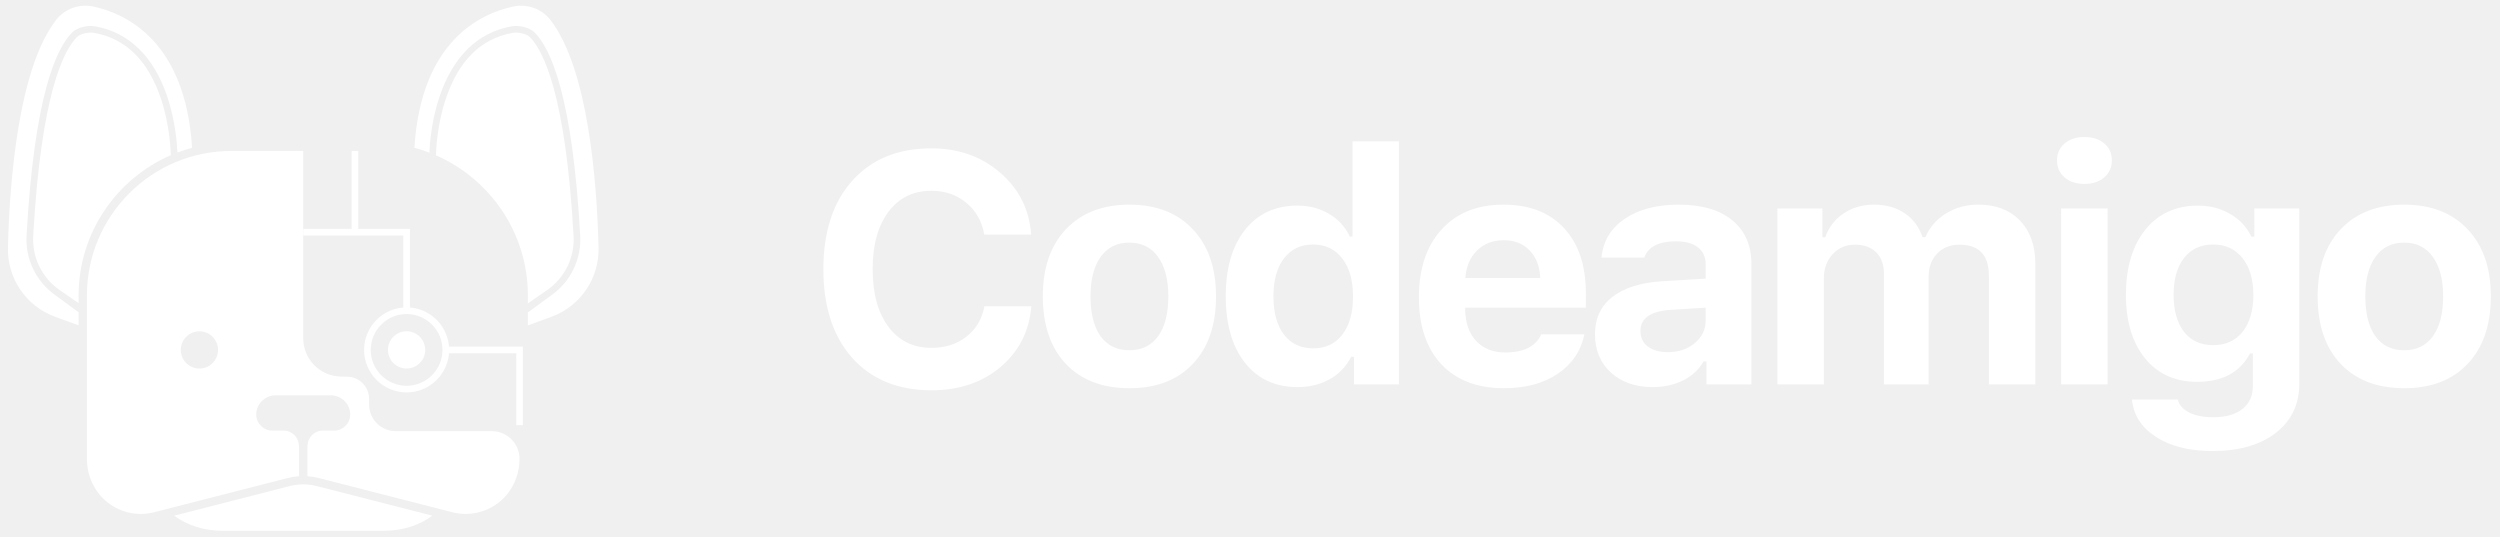
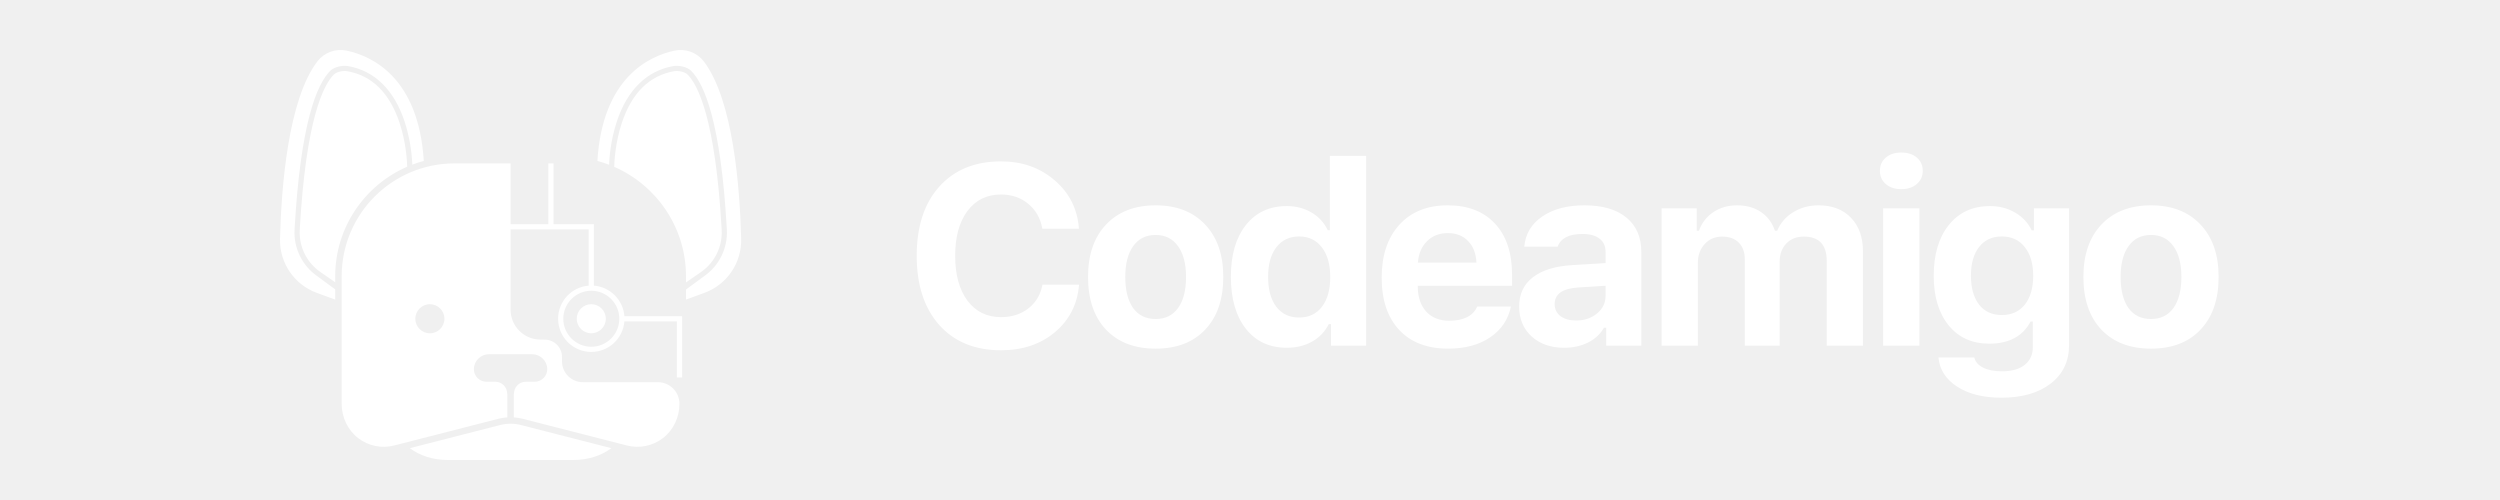
- <svg xmlns="http://www.w3.org/2000/svg" width="100%" height="100%" viewBox="0 0 219 47" fill="none">
-   <path d="M27.736 42.577a4.74 4.74 0 0 0-2.346 0l-10.136 2.596c1.13.828 2.551 1.326 4.304 1.326h14.009c1.752 0 3.173-.498 4.303-1.326l-10.133-2.596ZM35.617 32.283a1.632 1.632 0 1 0 0-3.264 1.632 1.632 0 0 0 0 3.264ZM4.864 25.87a5.966 5.966 0 0 1-2.539-5.203C2.995 8.561 4.872 4.29 6.327 2.838c.465-.463 1.397-.636 1.993-.534 2.975.518 5.169 2.663 6.345 6.201.7 2.11.844 4.094.874 4.858.42-.16.849-.302 1.287-.418-.58-9.36-5.804-11.762-8.65-12.372A3.275 3.275 0 0 0 4.895 1.77C1.6 6.074.842 15.876.695 21.682a6.286 6.286 0 0 0 4.129 6.067l2.061.753v-1.148l-2.02-1.483Z" fill="#fff" />
-   <path d="M14.108 8.673c-1.12-3.362-3.102-5.313-5.887-5.798-.436-.076-1.179.07-1.482.373-1.133 1.13-3.136 4.898-3.831 17.449a5.381 5.381 0 0 0 2.289 4.692l1.688 1.17v-.675c0-5.496 3.33-10.228 8.078-12.29-.01-.464-.097-2.65-.855-4.92ZM46.242 26.578l1.715-1.189a5.381 5.381 0 0 0 2.289-4.692c-.694-12.55-2.698-16.318-3.832-17.449-.303-.303-1.046-.449-1.481-.373-2.787.485-4.767 2.436-5.887 5.798-.764 2.29-.847 4.492-.856 4.933 4.735 2.068 8.052 6.792 8.052 12.278v.694Z" fill="#fff" />
-   <path d="M52.433 21.683c-.148-5.809-.904-15.609-4.2-19.914a3.275 3.275 0 0 0-3.28-1.196c-2.847.612-8.073 3.013-8.651 12.371.447.12.886.264 1.312.429.03-.756.17-2.75.875-4.867 1.175-3.54 3.37-5.684 6.344-6.202.596-.104 1.528.071 1.993.534 1.455 1.451 3.332 5.723 4.002 17.83a5.967 5.967 0 0 1-2.54 5.203l-2.046 1.503v1.13l2.061-.754a6.288 6.288 0 0 0 4.13-6.067ZM34.67 37.769a2.338 2.338 0 0 1-2.34-2.338v-.452a1.936 1.936 0 0 0-1.906-1.981l-.555-.01a3.354 3.354 0 0 1-3.306-3.353V13.223H20.28c-6.995 0-12.666 5.67-12.666 12.665v14.305c0 1.502.667 2.947 1.862 3.858a4.69 4.69 0 0 0 4.038.818l11.695-2.996c.325-.083.657-.136.99-.158v-2.67h-.02c0-.731-.594-1.324-1.325-1.324h-.998c-.763 0-1.406-.625-1.409-1.389v-.072c.02-.896.794-1.63 1.69-1.63h4.85c.896 0 1.67.734 1.69 1.63v.072c-.003.764-.645 1.389-1.409 1.389h-.998c-.731 0-1.324.593-1.324 1.324h-.02v2.67c.333.022.665.075.989.158l11.694 2.996a4.696 4.696 0 0 0 4.037-.818c1.196-.91 1.863-2.356 1.863-3.86a2.424 2.424 0 0 0-2.423-2.422H34.67Zm-17.161-5.484a1.632 1.632 0 1 1 0-3.263 1.632 1.632 0 0 1 0 3.263Z" fill="#fff" />
-   <path d="M35.619 34.376a3.73 3.73 0 0 1-3.725-3.725 3.73 3.73 0 0 1 3.725-3.725 3.73 3.73 0 0 1 3.725 3.725 3.73 3.73 0 0 1-3.725 3.725Zm0-6.866a3.146 3.146 0 0 0-3.143 3.142 3.145 3.145 0 0 0 3.143 3.143 3.145 3.145 0 0 0 3.142-3.143 3.145 3.145 0 0 0-3.142-3.142Z" fill="#fff" />
-   <path d="M39.052 30.363v.583h6.171v6.296h.583v-6.879h-6.754ZM31.382 13.223h-.583v6.825h-4.236v.583h8.762v6.59h.583v-7.173h-4.526v-6.825ZM81.585 34.188c-2.925 0-5.234-.945-6.93-2.836-1.685-1.9-2.528-4.489-2.528-7.767 0-3.278.843-5.863 2.529-7.753 1.694-1.89 4.004-2.836 6.929-2.836 2.384 0 4.396.712 6.035 2.137 1.648 1.416 2.551 3.223 2.71 5.42h-4.107c-.205-1.164-.731-2.095-1.579-2.794-.838-.698-1.858-1.047-3.06-1.047-1.583 0-2.835.614-3.757 1.844-.922 1.23-1.383 2.906-1.383 5.029 0 2.123.46 3.805 1.383 5.043.922 1.23 2.179 1.844 3.772 1.844 1.21 0 2.235-.33 3.073-.992.838-.66 1.36-1.546 1.565-2.654h4.107c-.177 2.18-1.076 3.953-2.696 5.323-1.612 1.36-3.633 2.04-6.063 2.04ZM98.937 30.682c1.08 0 1.918-.41 2.515-1.23.596-.829.894-1.993.894-3.492 0-1.48-.303-2.636-.908-3.465-.596-.829-1.43-1.243-2.501-1.243-1.08 0-1.919.414-2.515 1.243-.596.83-.894 1.984-.894 3.465 0 1.5.294 2.663.88 3.492.596.82 1.44 1.23 2.529 1.23Zm5.56 1.187c-1.341 1.425-3.194 2.138-5.56 2.138-2.366 0-4.224-.713-5.574-2.138-1.341-1.425-2.012-3.395-2.012-5.91 0-2.495.675-4.456 2.026-5.88 1.36-1.435 3.213-2.152 5.56-2.152 2.347 0 4.196.717 5.546 2.151 1.36 1.425 2.04 3.386 2.04 5.882 0 2.514-.676 4.484-2.026 5.91ZM113.649 33.909c-1.937 0-3.469-.713-4.596-2.138-1.118-1.425-1.677-3.366-1.677-5.825 0-2.45.559-4.382 1.677-5.798 1.127-1.425 2.659-2.137 4.596-2.137 1.043 0 1.97.242 2.78.726a4.456 4.456 0 0 1 1.816 1.984h.238v-8.34h4.065v21.29h-3.94v-2.416h-.251a4.533 4.533 0 0 1-1.858 1.955c-.829.466-1.779.699-2.85.699Zm3.939-11.26c-.624-.82-1.476-1.23-2.556-1.23s-1.933.406-2.557 1.216c-.614.801-.922 1.91-.922 3.325 0 1.425.308 2.542.922 3.353.615.8 1.467 1.201 2.557 1.201 1.09 0 1.942-.4 2.556-1.201.624-.81.936-1.923.936-3.34 0-1.405-.312-2.514-.936-3.324ZM131.714 21.043c-.941 0-1.719.302-2.333.908-.606.605-.946 1.406-1.02 2.402h6.566c-.047-1.024-.359-1.83-.936-2.417-.568-.596-1.327-.893-2.277-.893Zm3.297 8.242h3.786c-.308 1.462-1.09 2.617-2.347 3.464-1.248.838-2.813 1.258-4.694 1.258-2.347 0-4.177-.699-5.491-2.096-1.313-1.406-1.969-3.362-1.969-5.867 0-2.506.661-4.485 1.983-5.938 1.323-1.452 3.13-2.179 5.421-2.179 2.272 0 4.042.685 5.308 2.054 1.276 1.369 1.914 3.278 1.914 5.727v1.244h-10.575v.21c.028 1.145.354 2.053.978 2.723.633.662 1.481.992 2.542.992.801 0 1.472-.135 2.012-.405.54-.28.917-.675 1.132-1.187ZM146.104 30.85c.941 0 1.728-.266 2.361-.797.634-.53.95-1.187.95-1.97v-1.131l-3.115.195c-1.732.121-2.598.74-2.598 1.858 0 .568.219 1.02.656 1.355.447.326 1.029.49 1.746.49Zm-1.341 3.059c-1.49 0-2.705-.424-3.646-1.271-.931-.848-1.397-1.97-1.397-3.367 0-1.388.512-2.478 1.537-3.27 1.034-.8 2.51-1.257 4.428-1.368l3.73-.224v-1.257c0-.643-.223-1.136-.67-1.48-.447-.355-1.09-.532-1.928-.532-1.509 0-2.435.475-2.78 1.425h-3.744c.13-1.425.801-2.552 2.012-3.38 1.22-.839 2.798-1.258 4.735-1.258 2.031 0 3.6.457 4.708 1.37 1.118.912 1.677 2.197 1.677 3.855v10.52h-3.94V31.66h-.251c-.401.707-.997 1.262-1.788 1.662-.792.391-1.686.587-2.683.587ZM155.703 33.671V18.262h3.94v2.515h.251c.317-.885.853-1.579 1.607-2.082.764-.512 1.648-.768 2.654-.768 1.071 0 1.97.252 2.697.755.735.493 1.257 1.192 1.564 2.095h.252c.363-.866.959-1.555 1.788-2.068.829-.521 1.779-.782 2.85-.782 1.536 0 2.752.466 3.646 1.397.894.931 1.341 2.189 1.341 3.772v10.575h-4.065v-9.5c0-1.825-.857-2.737-2.571-2.737-.819 0-1.476.26-1.97.782-.493.521-.74 1.197-.74 2.026v9.43h-3.912v-9.668c0-.81-.223-1.439-.67-1.886-.447-.456-1.071-.684-1.872-.684-.792 0-1.444.279-1.956.838-.512.559-.768 1.266-.768 2.123v9.276h-4.066ZM180.558 33.671V18.262h4.065v15.41h-4.065Zm2.039-17.56c-.726 0-1.308-.19-1.746-.573-.438-.382-.657-.875-.657-1.48 0-.615.219-1.109.657-1.481.438-.382 1.02-.573 1.746-.573.727 0 1.309.19 1.747.573.437.372.656.866.656 1.48 0 .606-.223 1.1-.67 1.481-.438.382-1.016.573-1.733.573ZM196.457 29.061c.624-.791.936-1.867.936-3.227 0-1.36-.317-2.435-.95-3.227-.624-.791-1.481-1.187-2.57-1.187-1.09 0-1.942.395-2.557 1.187-.605.782-.908 1.853-.908 3.213 0 1.37.303 2.45.908 3.241.606.782 1.458 1.174 2.557 1.174s1.96-.392 2.584-1.174Zm-2.64 10.45c-2.03 0-3.684-.415-4.96-1.244-1.266-.82-1.965-1.909-2.095-3.269h4.023c.103.475.429.853.978 1.132.55.28 1.262.42 2.138.42 1.089 0 1.937-.243 2.542-.727.606-.475.908-1.146.908-2.012v-2.85h-.251c-.876 1.658-2.422 2.487-4.638 2.487-1.919 0-3.437-.685-4.554-2.054-1.118-1.378-1.677-3.231-1.677-5.56 0-2.393.564-4.293 1.691-5.7 1.136-1.415 2.677-2.123 4.624-2.123 1.043 0 1.979.242 2.808.726a4.553 4.553 0 0 1 1.871 1.998h.252v-2.473h3.939v15.353c0 1.807-.684 3.241-2.053 4.303-1.369 1.062-3.218 1.593-5.546 1.593ZM210.61 30.682c1.081 0 1.919-.41 2.515-1.23.596-.829.894-1.993.894-3.492 0-1.48-.303-2.636-.908-3.465-.596-.829-1.43-1.243-2.501-1.243-1.08 0-1.918.414-2.514 1.243-.596.83-.894 1.984-.894 3.465 0 1.5.293 2.663.88 3.492.596.82 1.439 1.23 2.528 1.23Zm5.56 1.187c-1.341 1.425-3.194 2.138-5.56 2.138-2.365 0-4.223-.713-5.574-2.138-1.341-1.425-2.011-3.395-2.011-5.91 0-2.495.675-4.456 2.025-5.88 1.36-1.435 3.213-2.152 5.56-2.152 2.347 0 4.196.717 5.546 2.151 1.36 1.425 2.04 3.386 2.04 5.882 0 2.514-.675 4.484-2.026 5.91Z" fill="#fff" />
+ <svg xmlns="http://www.w3.org/2000/svg" width="250" height="50" viewBox="0 0 250 50" fill="none">
+   <path fill-rule="evenodd" clip-rule="evenodd" d="M29.455 22.975a5.317 5.317 0 0 0 2.263 4.638l1.801 1.322v1.023l-1.837-.671c-2.26-.825-3.741-3-3.68-5.407.131-5.176.806-13.912 3.743-17.749a2.92 2.92 0 0 1 2.924-1.066c2.538.544 7.194 2.685 7.71 11.027-.39.104-.773.23-1.147.373a16.382 16.382 0 0 0-.779-4.33c-1.048-3.154-3.003-5.065-5.655-5.527-.531-.091-1.362.063-1.776.476-1.297 1.294-2.97 5.1-3.567 15.891Zm29.673 10.353a1.454 1.454 0 1 0 0-2.908 1.454 1.454 0 0 0 0 2.908Zm-7.024 9.176a4.226 4.226 0 0 0-2.092 0l-9.033 2.314c1.007.738 2.273 1.182 3.836 1.182H57.3c1.562 0 2.828-.444 3.835-1.182l-9.032-2.313ZM39.957 12.285c-.998-2.997-2.764-4.736-5.247-5.168-.388-.067-1.05.062-1.32.332-1.01 1.007-2.796 4.366-3.416 15.552a4.796 4.796 0 0 0 2.04 4.183l1.505 1.043v-.602c0-4.899 2.968-9.116 7.2-10.954-.009-.414-.087-2.362-.762-4.386Zm30.17 14.899-1.528 1.06v-.619c0-4.89-2.957-9.1-7.177-10.943.008-.394.082-2.357.762-4.397.999-2.997 2.763-4.736 5.247-5.168.388-.067 1.05.062 1.32.332 1.011 1.008 2.798 4.366 3.416 15.552a4.796 4.796 0 0 1-2.04 4.183Zm3.99-3.304c-.133-5.177-.807-13.912-3.744-17.749a2.92 2.92 0 0 0-2.924-1.066c-2.537.545-7.195 2.685-7.71 11.027.398.106.789.235 1.17.382.025-.674.151-2.45.779-4.339 1.047-3.154 3.003-5.065 5.654-5.527.532-.092 1.362.063 1.777.476 1.297 1.294 2.97 5.1 3.567 15.891a5.319 5.319 0 0 1-2.264 4.638l-1.824 1.34v1.007l1.837-.672a5.605 5.605 0 0 0 3.682-5.408ZM56.199 36.134c0 1.15.932 2.084 2.084 2.084h7.501a2.16 2.16 0 0 1 2.16 2.16c0 1.34-.595 2.627-1.66 3.439a4.186 4.186 0 0 1-3.599.73l-10.423-2.671a4.818 4.818 0 0 0-.882-.14v-2.38h.019c0-.653.528-1.18 1.18-1.18h.89c.68 0 1.252-.558 1.255-1.238v-.065c-.018-.799-.708-1.452-1.506-1.452h-4.323c-.798 0-1.488.653-1.506 1.452v.065c.002.68.575 1.237 1.256 1.237h.889c.652 0 1.18.529 1.18 1.18h.019v2.38c-.296.02-.593.067-.882.14l-10.424 2.672a4.18 4.18 0 0 1-3.6-.73c-1.064-.812-1.66-2.1-1.66-3.438v-12.75c0-6.236 5.056-11.29 11.29-11.29h5.601v6.084h3.776V16.34h.52v6.083h4.034v6.14a3.325 3.325 0 0 1 3.052 3.054h5.77v6.132h-.52v-5.612h-5.25a3.325 3.325 0 0 1-3.31 3.057c-1.831 0-3.32-1.49-3.32-3.32a3.324 3.324 0 0 1 3.058-3.31v-5.621h-7.81v8.025a2.99 2.99 0 0 0 2.947 2.99l.494.007c.96.015 1.722.808 1.7 1.766v.403Zm-14.665-4.258a1.454 1.454 0 1 0 2.909 0 1.454 1.454 0 0 0-2.909 0Zm17.596-2.802a2.804 2.804 0 0 0-2.801 2.801c0 1.545 1.255 2.8 2.8 2.8 1.546 0 2.801-1.255 2.801-2.8s-1.255-2.8-2.8-2.8Zm129.185-8.242v13.734h3.623V20.832h-3.623Zm.261-2.428c.39.34.909.51 1.557.51.639 0 1.153-.17 1.544-.51.398-.34.597-.78.597-1.32 0-.548-.195-.988-.585-1.32-.39-.34-.909-.51-1.556-.51-.648 0-1.167.17-1.557.51-.39.332-.585.772-.585 1.32 0 .54.195.98.585 1.32Zm-63.994 14.468c1.004 1.27 2.37 1.905 4.096 1.905.955 0 1.802-.207 2.541-.622a4.05 4.05 0 0 0 1.656-1.743h.224v2.154h3.511V15.59h-3.623v7.433h-.212a3.97 3.97 0 0 0-1.619-1.768c-.722-.431-1.548-.647-2.478-.647-1.726 0-3.092.635-4.096 1.905-.996 1.261-1.494 2.984-1.494 5.167 0 2.192.498 3.922 1.494 5.192Zm5.329-9.226c.963 0 1.723.365 2.279 1.095.556.723.834 1.71.834 2.964 0 1.262-.278 2.254-.834 2.976-.548.714-1.308 1.07-2.279 1.07-.971 0-1.731-.356-2.278-1.07-.548-.722-.822-1.718-.822-2.989 0-1.261.274-2.249.822-2.963.556-.722 1.315-1.083 2.278-1.083Zm-29.812 11.38c-2.606 0-4.665-.842-6.176-2.527-1.502-1.694-2.253-4.001-2.253-6.923 0-2.922.75-5.226 2.253-6.91 1.511-1.686 3.57-2.528 6.176-2.528 2.125 0 3.918.635 5.379 1.905 1.47 1.261 2.275 2.872 2.416 4.83h-3.661c-.182-1.037-.651-1.867-1.407-2.49-.747-.622-1.656-.933-2.727-.933-1.41 0-2.527.547-3.35 1.643-.82 1.096-1.232 2.59-1.232 4.483 0 1.892.411 3.39 1.233 4.495.822 1.095 1.942 1.643 3.362 1.643 1.079 0 1.992-.294 2.739-.884.747-.59 1.212-1.378 1.395-2.365h3.66c-.157 1.942-.958 3.523-2.403 4.744-1.436 1.211-3.237 1.817-5.404 1.817Zm15.467-3.125c.962 0 1.71-.365 2.241-1.096.531-.738.797-1.776.797-3.113 0-1.32-.27-2.349-.81-3.087-.531-.74-1.274-1.109-2.228-1.109-.963 0-1.71.37-2.242 1.109-.531.738-.797 1.768-.797 3.087 0 1.337.262 2.375.785 3.113.531.73 1.282 1.096 2.254 1.096Zm4.955 1.058c-1.195 1.27-2.847 1.906-4.955 1.906-2.109 0-3.765-.635-4.969-1.906-1.195-1.27-1.793-3.025-1.793-5.267 0-2.224.602-3.971 1.806-5.241 1.212-1.279 2.864-1.918 4.956-1.918 2.091 0 3.739.64 4.943 1.918 1.212 1.27 1.818 3.017 1.818 5.241 0 2.242-.602 3.997-1.806 5.267Zm24.259-9.65c-.839 0-1.532.27-2.08.81-.539.54-.842 1.253-.909 2.142h5.853c-.042-.913-.32-1.631-.835-2.154-.506-.532-1.183-.797-2.029-.797Zm2.938 7.347h3.375c-.274 1.303-.972 2.333-2.092 3.088-1.113.747-2.507 1.12-4.184 1.12-2.092 0-3.723-.622-4.893-1.867-1.171-1.254-1.756-2.997-1.756-5.23 0-2.233.589-3.997 1.768-5.292s2.789-1.942 4.831-1.942c2.026 0 3.603.61 4.732 1.83 1.137 1.22 1.706 2.922 1.706 5.105v1.109h-9.426v.186c.025 1.021.315 1.83.872 2.428.564.59 1.319.884 2.266.884.714 0 1.311-.12 1.793-.36.481-.25.817-.602 1.008-1.059Zm11.993.685c-.565.473-1.266.71-2.105.71-.639 0-1.158-.146-1.556-.436-.39-.3-.585-.702-.585-1.208 0-.996.772-1.548 2.316-1.656l2.776-.174v1.008c0 .697-.282 1.283-.846 1.756Zm-6.55 2.303c.838.756 1.922 1.133 3.25 1.133.888 0 1.685-.174 2.391-.523.705-.356 1.236-.85 1.593-1.481h.225v1.793h3.511V25.19c0-1.478-.498-2.623-1.494-3.437-.988-.813-2.387-1.22-4.196-1.22-1.727 0-3.134.373-4.222 1.12-1.079.74-1.676 1.744-1.793 3.014h3.337c.308-.847 1.134-1.27 2.478-1.27.747 0 1.32.158 1.719.473.398.307.597.747.597 1.32v1.12l-3.324.2c-1.71.1-3.026.506-3.947 1.22-.913.706-1.37 1.677-1.37 2.913 0 1.246.415 2.246 1.245 3.001Zm13.001.922V20.832h3.511v2.241h.224a3.645 3.645 0 0 1 1.432-1.855c.681-.457 1.47-.685 2.366-.685.955 0 1.756.224 2.403.672.656.44 1.121 1.063 1.395 1.868h.224a3.901 3.901 0 0 1 1.594-1.843c.738-.465 1.585-.697 2.54-.697 1.369 0 2.453.415 3.25 1.245.797.83 1.195 1.95 1.195 3.362v9.426h-3.623v-8.467c0-1.627-.764-2.44-2.291-2.44-.731 0-1.316.232-1.756.697-.44.464-.66 1.066-.66 1.805v8.405h-3.486v-8.617c0-.722-.2-1.282-.598-1.68-.399-.407-.955-.61-1.669-.61-.705 0-1.286.248-1.743.746-.456.498-.685 1.13-.685 1.893v8.268h-3.623Zm36.324-4.11c.556-.705.834-1.664.834-2.875 0-1.212-.282-2.171-.847-2.877-.556-.705-1.319-1.058-2.291-1.058-.971 0-1.73.353-2.278 1.058-.54.697-.81 1.652-.81 2.864 0 1.22.27 2.183.81 2.889.539.697 1.299 1.046 2.278 1.046.98 0 1.748-.349 2.304-1.046Zm-2.353 9.314c-1.81 0-3.283-.369-4.421-1.108-1.129-.73-1.751-1.701-1.867-2.913h3.586c.091.423.381.76.871 1.008.49.25 1.125.374 1.905.374.972 0 1.727-.216 2.266-.648.54-.423.81-1.02.81-1.793v-2.54h-.224c-.781 1.478-2.159 2.217-4.134 2.217-1.71 0-3.063-.61-4.059-1.83-.997-1.23-1.495-2.881-1.495-4.956 0-2.134.503-3.827 1.507-5.08 1.013-1.263 2.387-1.893 4.122-1.893.929 0 1.763.215 2.502.647a4.064 4.064 0 0 1 1.669 1.78h.224v-2.203h3.511v13.684c0 1.61-.61 2.889-1.83 3.835-1.22.946-2.868 1.42-4.943 1.42Zm17.209-8.965c-.531.73-1.278 1.096-2.241 1.096-.971 0-1.723-.365-2.254-1.096-.523-.738-.784-1.776-.784-3.113 0-1.32.265-2.349.797-3.087.531-.74 1.278-1.109 2.241-1.109.954 0 1.697.37 2.229 1.109.539.738.809 1.768.809 3.087 0 1.337-.266 2.375-.797 3.113Zm-2.241 4.06c2.108 0 3.76-.635 4.955-1.906 1.204-1.27 1.806-3.025 1.806-5.267 0-2.224-.606-3.971-1.818-5.241-1.204-1.279-2.851-1.918-4.943-1.918-2.092 0-3.744.64-4.956 1.918-1.204 1.27-1.805 3.017-1.805 5.241 0 2.242.597 3.997 1.793 5.267 1.203 1.27 2.859 1.906 4.968 1.906Z" fill="#fff" />
</svg>
